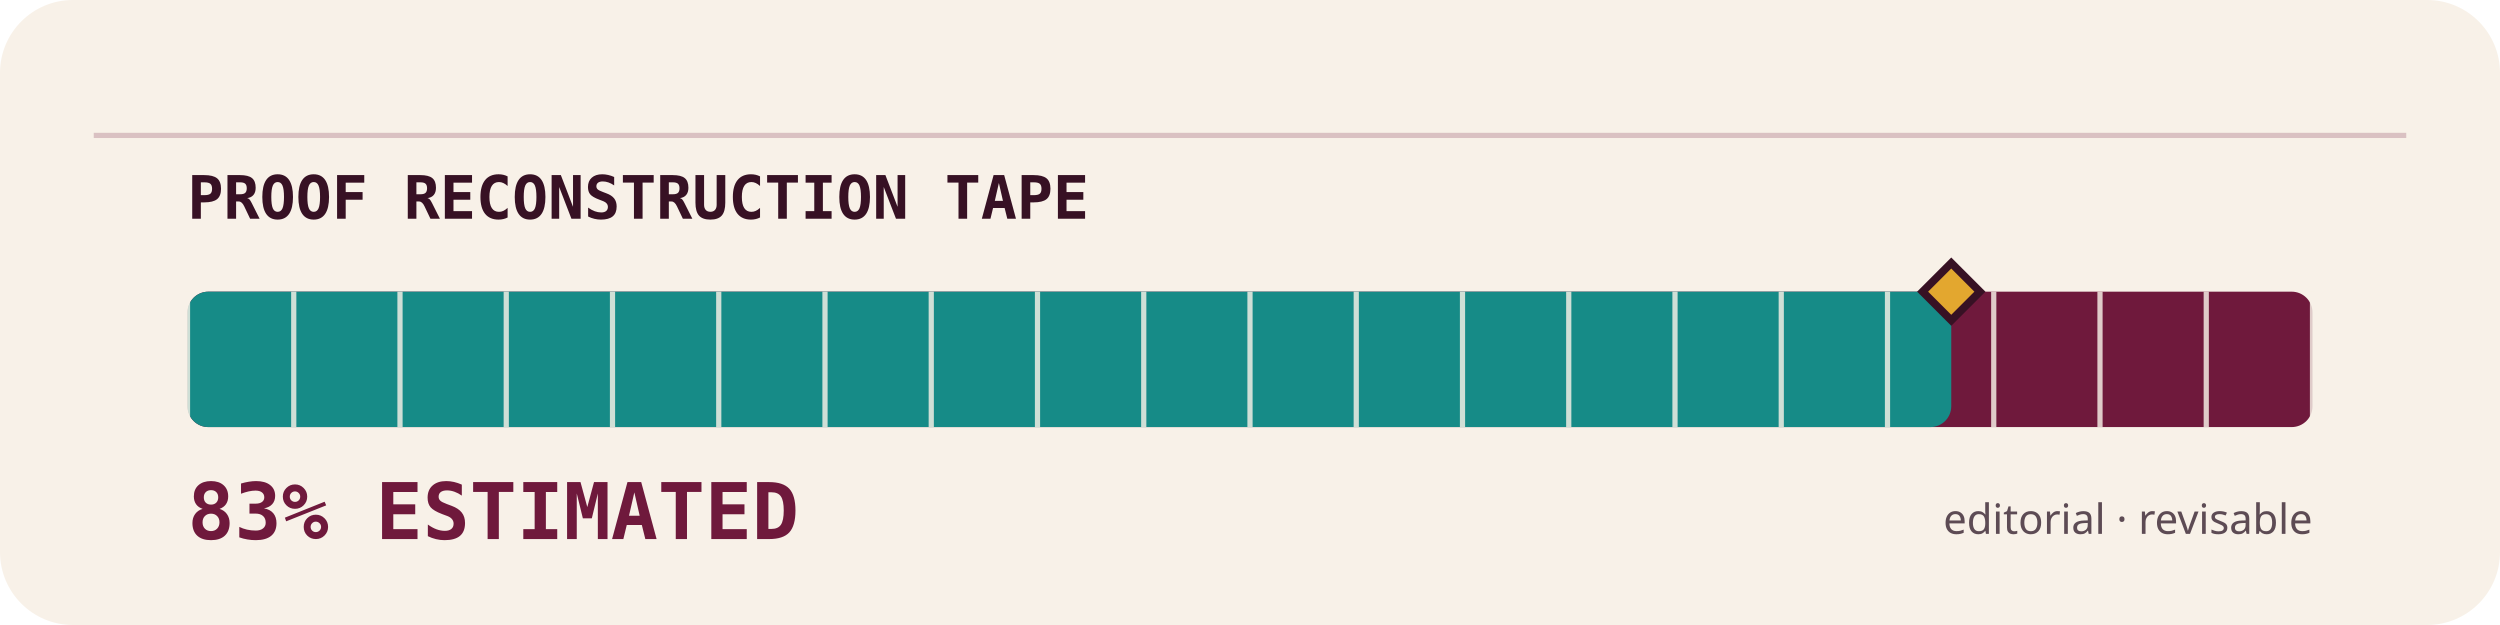
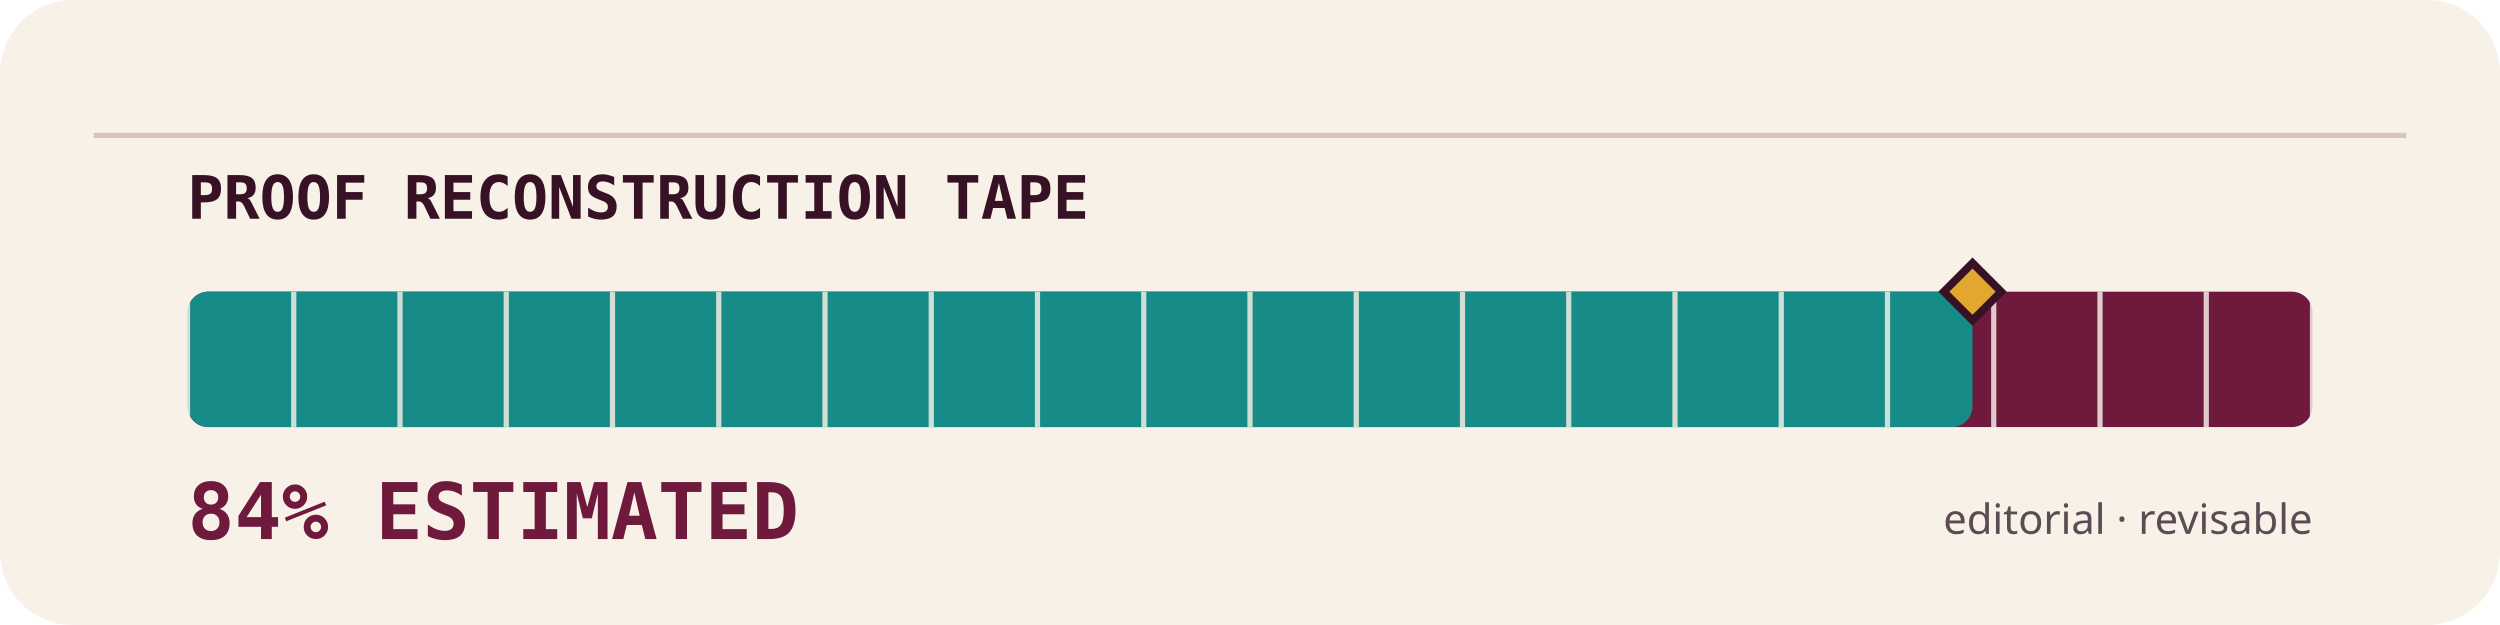
<svg xmlns="http://www.w3.org/2000/svg" viewBox="0 0 960 240" width="960" height="240" role="img" aria-labelledby="proof-progress-title proof-progress-desc">
  <rect width="960" height="240" rx="28" fill="#f8f1e8" />
  <path d="M36 52h888" stroke="#6f193c" stroke-width="2" opacity="0.22" />
  <text x="72" y="84" fill="#371124" font-family="ui-monospace, SFMono-Regular, Menlo, Consolas, monospace" font-size="23" font-weight="700">PROOF RECONSTRUCTION TAPE</text>
  <rect x="72" y="112" width="816" height="52" rx="8" fill="#6f193c" />
-   <rect x="72" y="112" width="677.28" height="52" rx="8" fill="#168b87" />
+   <rect x="72" y="112" width="685.44" height="52" rx="8" fill="#168b87" />
  <path d="M72 112v52" stroke="#f8f1e8" stroke-width="2" opacity="0.82" />
  <path d="M112.8 112v52" stroke="#f8f1e8" stroke-width="2" opacity="0.82" />
  <path d="M153.6 112v52" stroke="#f8f1e8" stroke-width="2" opacity="0.82" />
  <path d="M194.4 112v52" stroke="#f8f1e8" stroke-width="2" opacity="0.82" />
  <path d="M235.2 112v52" stroke="#f8f1e8" stroke-width="2" opacity="0.82" />
  <path d="M276 112v52" stroke="#f8f1e8" stroke-width="2" opacity="0.82" />
  <path d="M316.8 112v52" stroke="#f8f1e8" stroke-width="2" opacity="0.82" />
  <path d="M357.6 112v52" stroke="#f8f1e8" stroke-width="2" opacity="0.82" />
  <path d="M398.4 112v52" stroke="#f8f1e8" stroke-width="2" opacity="0.82" />
  <path d="M439.2 112v52" stroke="#f8f1e8" stroke-width="2" opacity="0.82" />
  <path d="M480 112v52" stroke="#f8f1e8" stroke-width="2" opacity="0.82" />
  <path d="M520.8 112v52" stroke="#f8f1e8" stroke-width="2" opacity="0.82" />
  <path d="M561.6 112v52" stroke="#f8f1e8" stroke-width="2" opacity="0.82" />
  <path d="M602.4 112v52" stroke="#f8f1e8" stroke-width="2" opacity="0.82" />
  <path d="M643.2 112v52" stroke="#f8f1e8" stroke-width="2" opacity="0.82" />
  <path d="M684 112v52" stroke="#f8f1e8" stroke-width="2" opacity="0.82" />
  <path d="M724.8 112v52" stroke="#f8f1e8" stroke-width="2" opacity="0.82" />
  <path d="M765.6 112v52" stroke="#f8f1e8" stroke-width="2" opacity="0.82" />
  <path d="M806.4 112v52" stroke="#f8f1e8" stroke-width="2" opacity="0.82" />
  <path d="M847.2 112v52" stroke="#f8f1e8" stroke-width="2" opacity="0.82" />
  <path d="M888 112v52" stroke="#f8f1e8" stroke-width="2" opacity="0.82" />
-   <path d="M749.28 101l11 11-11 11-11-11z" fill="#e3a72f" stroke="#371124" stroke-width="3" />
-   <text x="72" y="207" fill="#6f193c" font-family="ui-monospace, SFMono-Regular, Menlo, Consolas, monospace" font-size="30" font-weight="800">83% ESTIMATED</text>
+   <path d="M757.44 101l11 11-11 11-11-11z" fill="#e3a72f" stroke="#371124" stroke-width="3" />
+   <text x="72" y="207" fill="#6f193c" font-family="ui-monospace, SFMono-Regular, Menlo, Consolas, monospace" font-size="30" font-weight="800">84% ESTIMATED</text>
  <text x="888" y="205" text-anchor="end" fill="#5d4b54" font-family="system-ui, sans-serif" font-size="16">editorial · revisable</text>
</svg>
